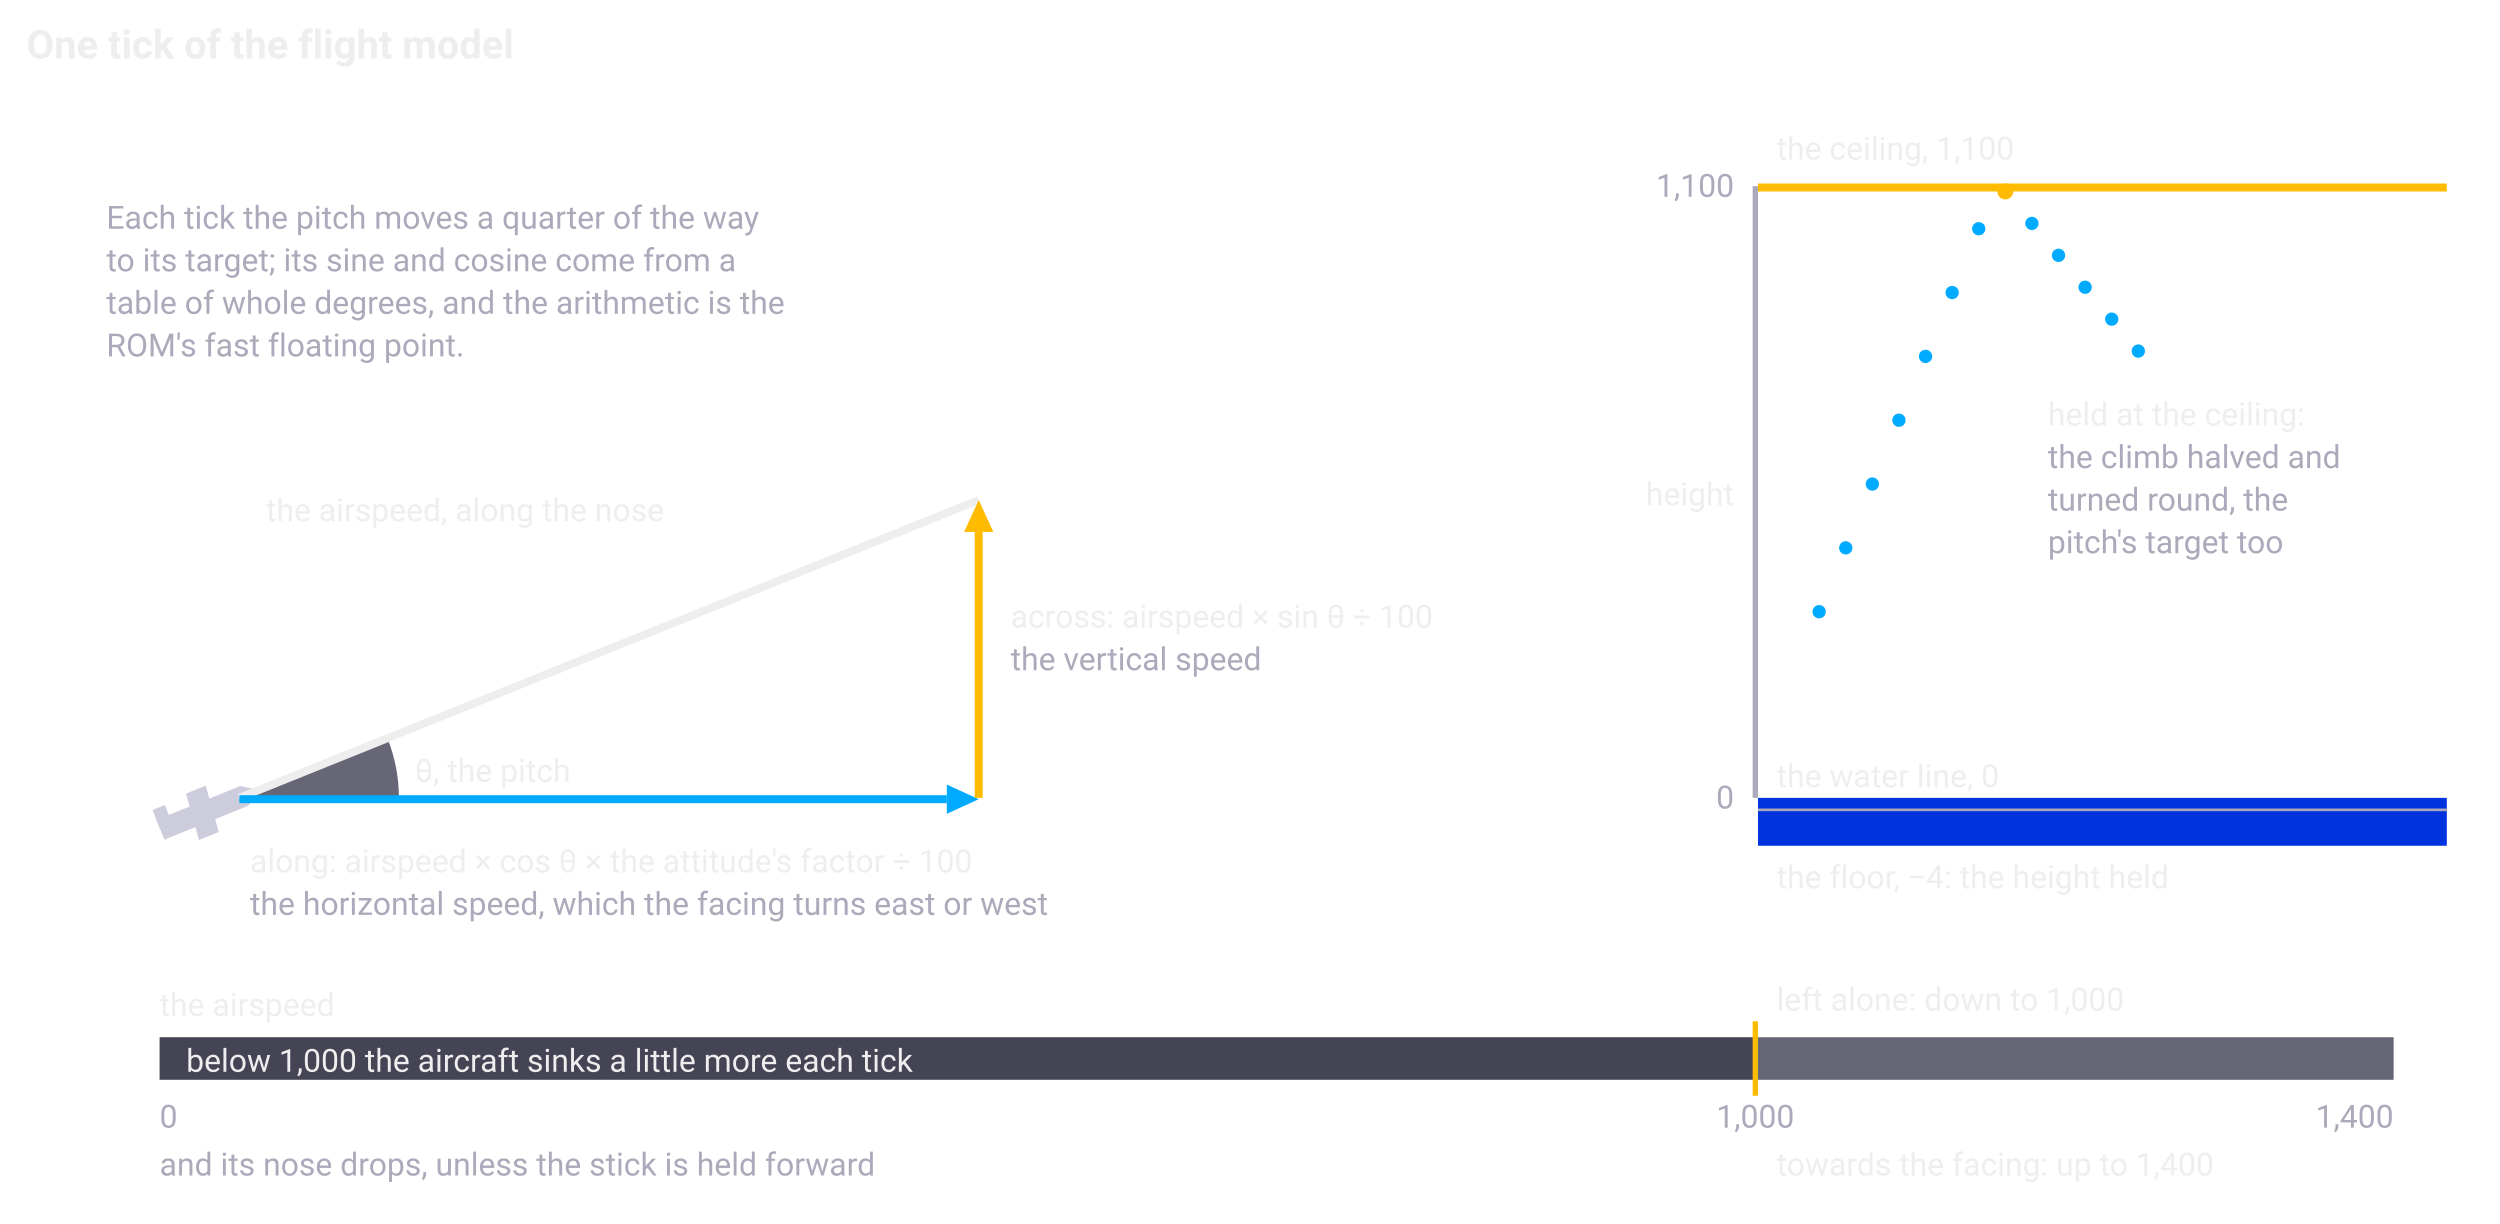
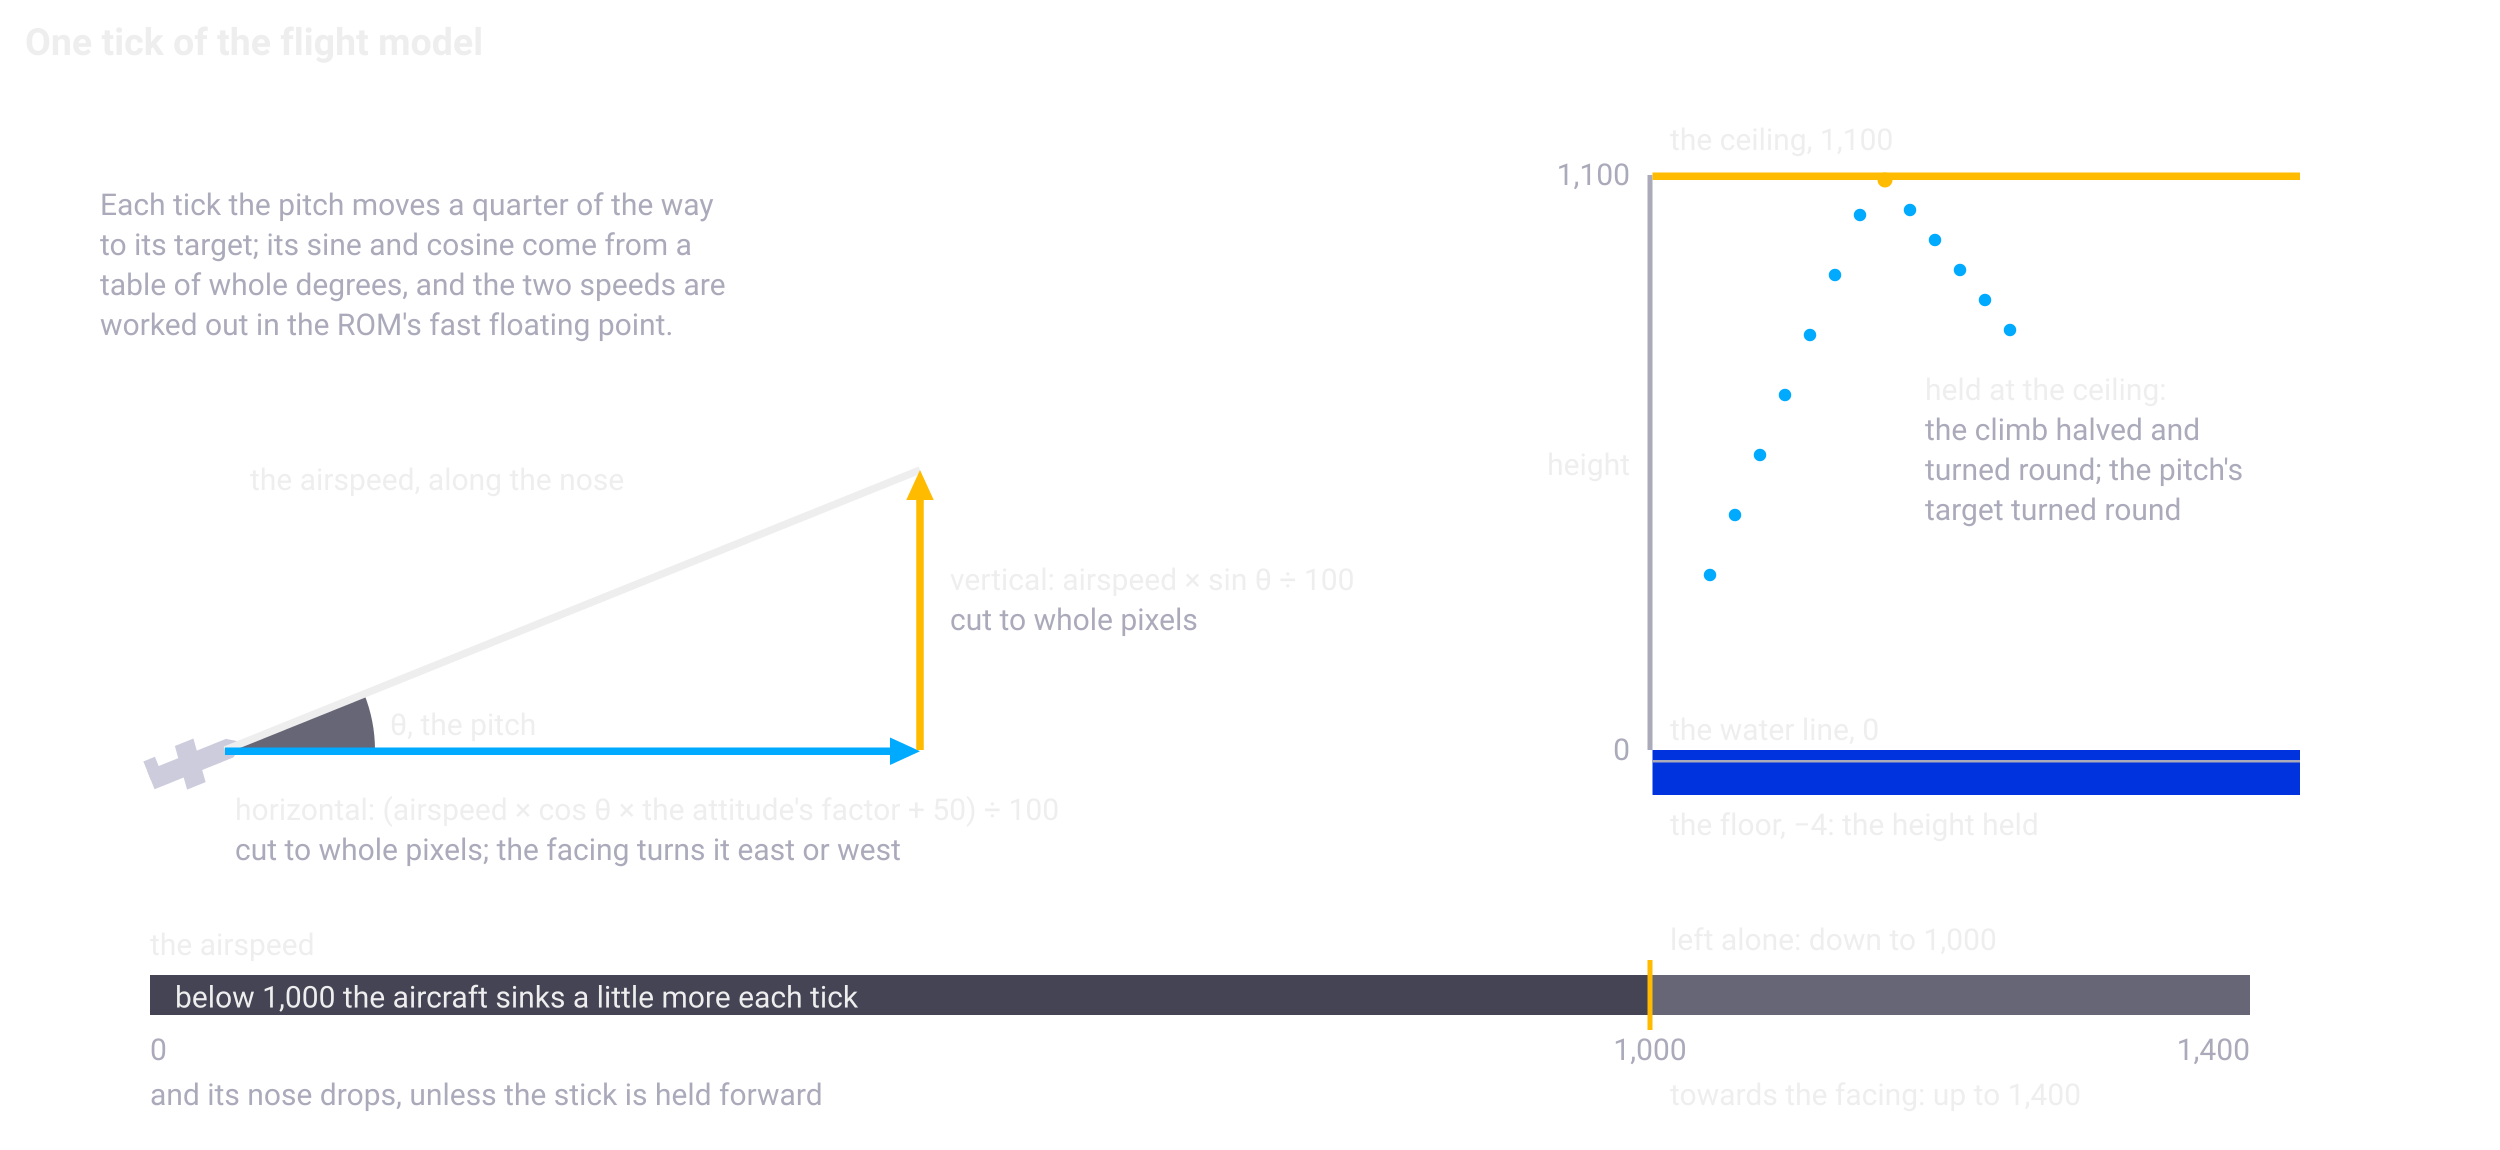
- <svg xmlns="http://www.w3.org/2000/svg" viewBox="0 0 940 460" width="940" height="460" role="img" aria-labelledby="title desc">
+ <svg xmlns="http://www.w3.org/2000/svg" viewBox="0 0 1000 460" width="1000" height="460" role="img" aria-labelledby="title desc">
  <style>
    /* The book's colours (stylesheets/book.css) and the game's, each an entry of one of its palettes. */
    .sky    { fill: #00AAFF; /* wingspalette 1 */ }
    .sea    { fill: #0033DD; /* wingspalette 5 */ }
    .gold   { fill: #FFBB00; /* wingstitle 25 */ }
    .slow   { fill: #444455; /* wingspalette 26 */ }
    .fast   { fill: #666677; /* wingspalette 27 */ }
    .rule   { fill: #AAAABB; /* wingspalette 29 */ }
    .plane  { fill: #CCCCDD; /* wingspalette 30 */ }
    .light  { fill: #EEEEEE; /* wingstitle 31 */ }
    .muted  { fill: #AAAABB; /* wingspalette 29 */ }
    text { font-family: system-ui, -apple-system, "Segoe UI", Roboto, Arial, sans-serif; font-size: 14px; }
    .label { font-size: 15px; font-weight: 700; }
    .small { font-size: 12px; }
  </style>
  <text class="light label" x="10" y="22">One tick of the flight model</text>
  <path class="fast" d="M90 300 L150 300 A60 60 0 0 0 145.63 277.52 Z" />
  <text class="light small" x="156" y="294">θ, the pitch</text>
  <g transform="rotate(-22 90 300)">
    <path class="plane" d="M58 296 L92 296 L98 300 L92 304 L58 304 Z" />
    <path class="plane" d="M72 291 L80 291 L78 309 L70 309 Z" />
    <path class="plane" d="M58 292 L63 292 L63 300 L58 300 Z" />
  </g>
  <path class="light" d="M90.56 301.39 L368.56 189.39 L367.44 186.61 L89.44 298.61 Z" />
  <text class="light small" x="100" y="196">the airspeed, along the nose</text>
  <rect class="sky" x="90" y="299" width="266" height="3" />
  <path class="sky" d="M368 300.5 L356 295 L356 306 Z" />
-   <text class="light small" x="94" y="328">along: airspeed × cos θ × the attitude's factor ÷ 100</text>
-   <text class="muted small" x="94" y="344">the horizontal speed, which the facing turns east or west</text>
+   <text class="light small" x="94" y="328">horizontal: (airspeed × cos θ × the attitude's factor + 50) ÷ 100</text>
+   <text class="muted small" x="94" y="344">cut to whole pixels; the facing turns it east or west</text>
  <rect class="gold" x="366.5" y="200" width="3" height="100" />
  <path class="gold" d="M368 188 L362.5 200 L373.5 200 Z" />
-   <text class="light small" x="380" y="236">across: airspeed × sin θ ÷ 100</text>
-   <text class="muted small" x="380" y="252">the vertical speed</text>
+   <text class="light small" x="380" y="236">vertical: airspeed × sin θ ÷ 100</text>
+   <text class="muted small" x="380" y="252">cut to whole pixels</text>
  <text class="muted small" x="40" y="86">Each tick the pitch moves a quarter of the way</text>
  <text class="muted small" x="40" y="102">to its target; its sine and cosine come from a</text>
-   <text class="muted small" x="40" y="118">table of whole degrees, and the arithmetic is the</text>
-   <text class="muted small" x="40" y="134">ROM's fast floating point.</text>
+   <text class="muted small" x="40" y="118">table of whole degrees, and the two speeds are</text>
+   <text class="muted small" x="40" y="134">worked out in the ROM's fast floating point.</text>
  <rect class="rule" x="659" y="70" width="2" height="230" />
  <text class="muted small" x="652" y="74" text-anchor="end">1,100</text>
  <text class="muted small" x="652" y="304" text-anchor="end">0</text>
  <text class="light small" x="652" y="190" text-anchor="end">height</text>
  <rect class="gold" x="661" y="69" width="259" height="3" />
  <text class="light small" x="668" y="60">the ceiling, 1,100</text>
  <circle class="sky" cx="684" cy="230" r="2.5" />
  <circle class="sky" cx="694" cy="206" r="2.5" />
  <circle class="sky" cx="704" cy="182" r="2.5" />
  <circle class="sky" cx="714" cy="158" r="2.5" />
  <circle class="sky" cx="724" cy="134" r="2.5" />
  <circle class="sky" cx="734" cy="110" r="2.5" />
  <circle class="sky" cx="744" cy="86" r="2.5" />
  <circle class="gold" cx="754" cy="72" r="3" />
  <circle class="sky" cx="764" cy="84" r="2.5" />
  <circle class="sky" cx="774" cy="96" r="2.5" />
  <circle class="sky" cx="784" cy="108" r="2.5" />
  <circle class="sky" cx="794" cy="120" r="2.5" />
  <circle class="sky" cx="804" cy="132" r="2.5" />
  <text class="light small" x="770" y="160">held at the ceiling:</text>
  <text class="muted small" x="770" y="176">the climb halved and</text>
-   <text class="muted small" x="770" y="192">turned round, the</text>
-   <text class="muted small" x="770" y="208">pitch's target too</text>
+   <text class="muted small" x="770" y="192">turned round; the pitch's</text>
+   <text class="muted small" x="770" y="208">target turned round</text>
  <rect class="sea" x="661" y="300" width="259" height="18" />
  <text class="light small" x="668" y="296">the water line, 0</text>
  <rect class="rule" x="661" y="304" width="259" height="1" />
  <text class="light small" x="668" y="334">the floor, −4: the height held</text>
  <text class="light small" x="60" y="382">the airspeed</text>
  <rect class="slow" x="60" y="390" width="600" height="16" />
  <rect class="fast" x="660" y="390" width="240" height="16" />
  <rect class="gold" x="659" y="384" width="2" height="28" />
  <text class="muted small" x="60" y="424">0</text>
  <text class="muted small" x="660" y="424" text-anchor="middle">1,000</text>
  <text class="muted small" x="900" y="424" text-anchor="end">1,400</text>
  <text class="light small" x="70" y="403">below 1,000 the aircraft sinks a little more each tick</text>
  <text class="muted small" x="60" y="442">and its nose drops, unless the stick is held forward</text>
  <text class="light small" x="668" y="380">left alone: down to 1,000</text>
  <text class="light small" x="668" y="442">towards the facing: up to 1,400</text>
</svg>
